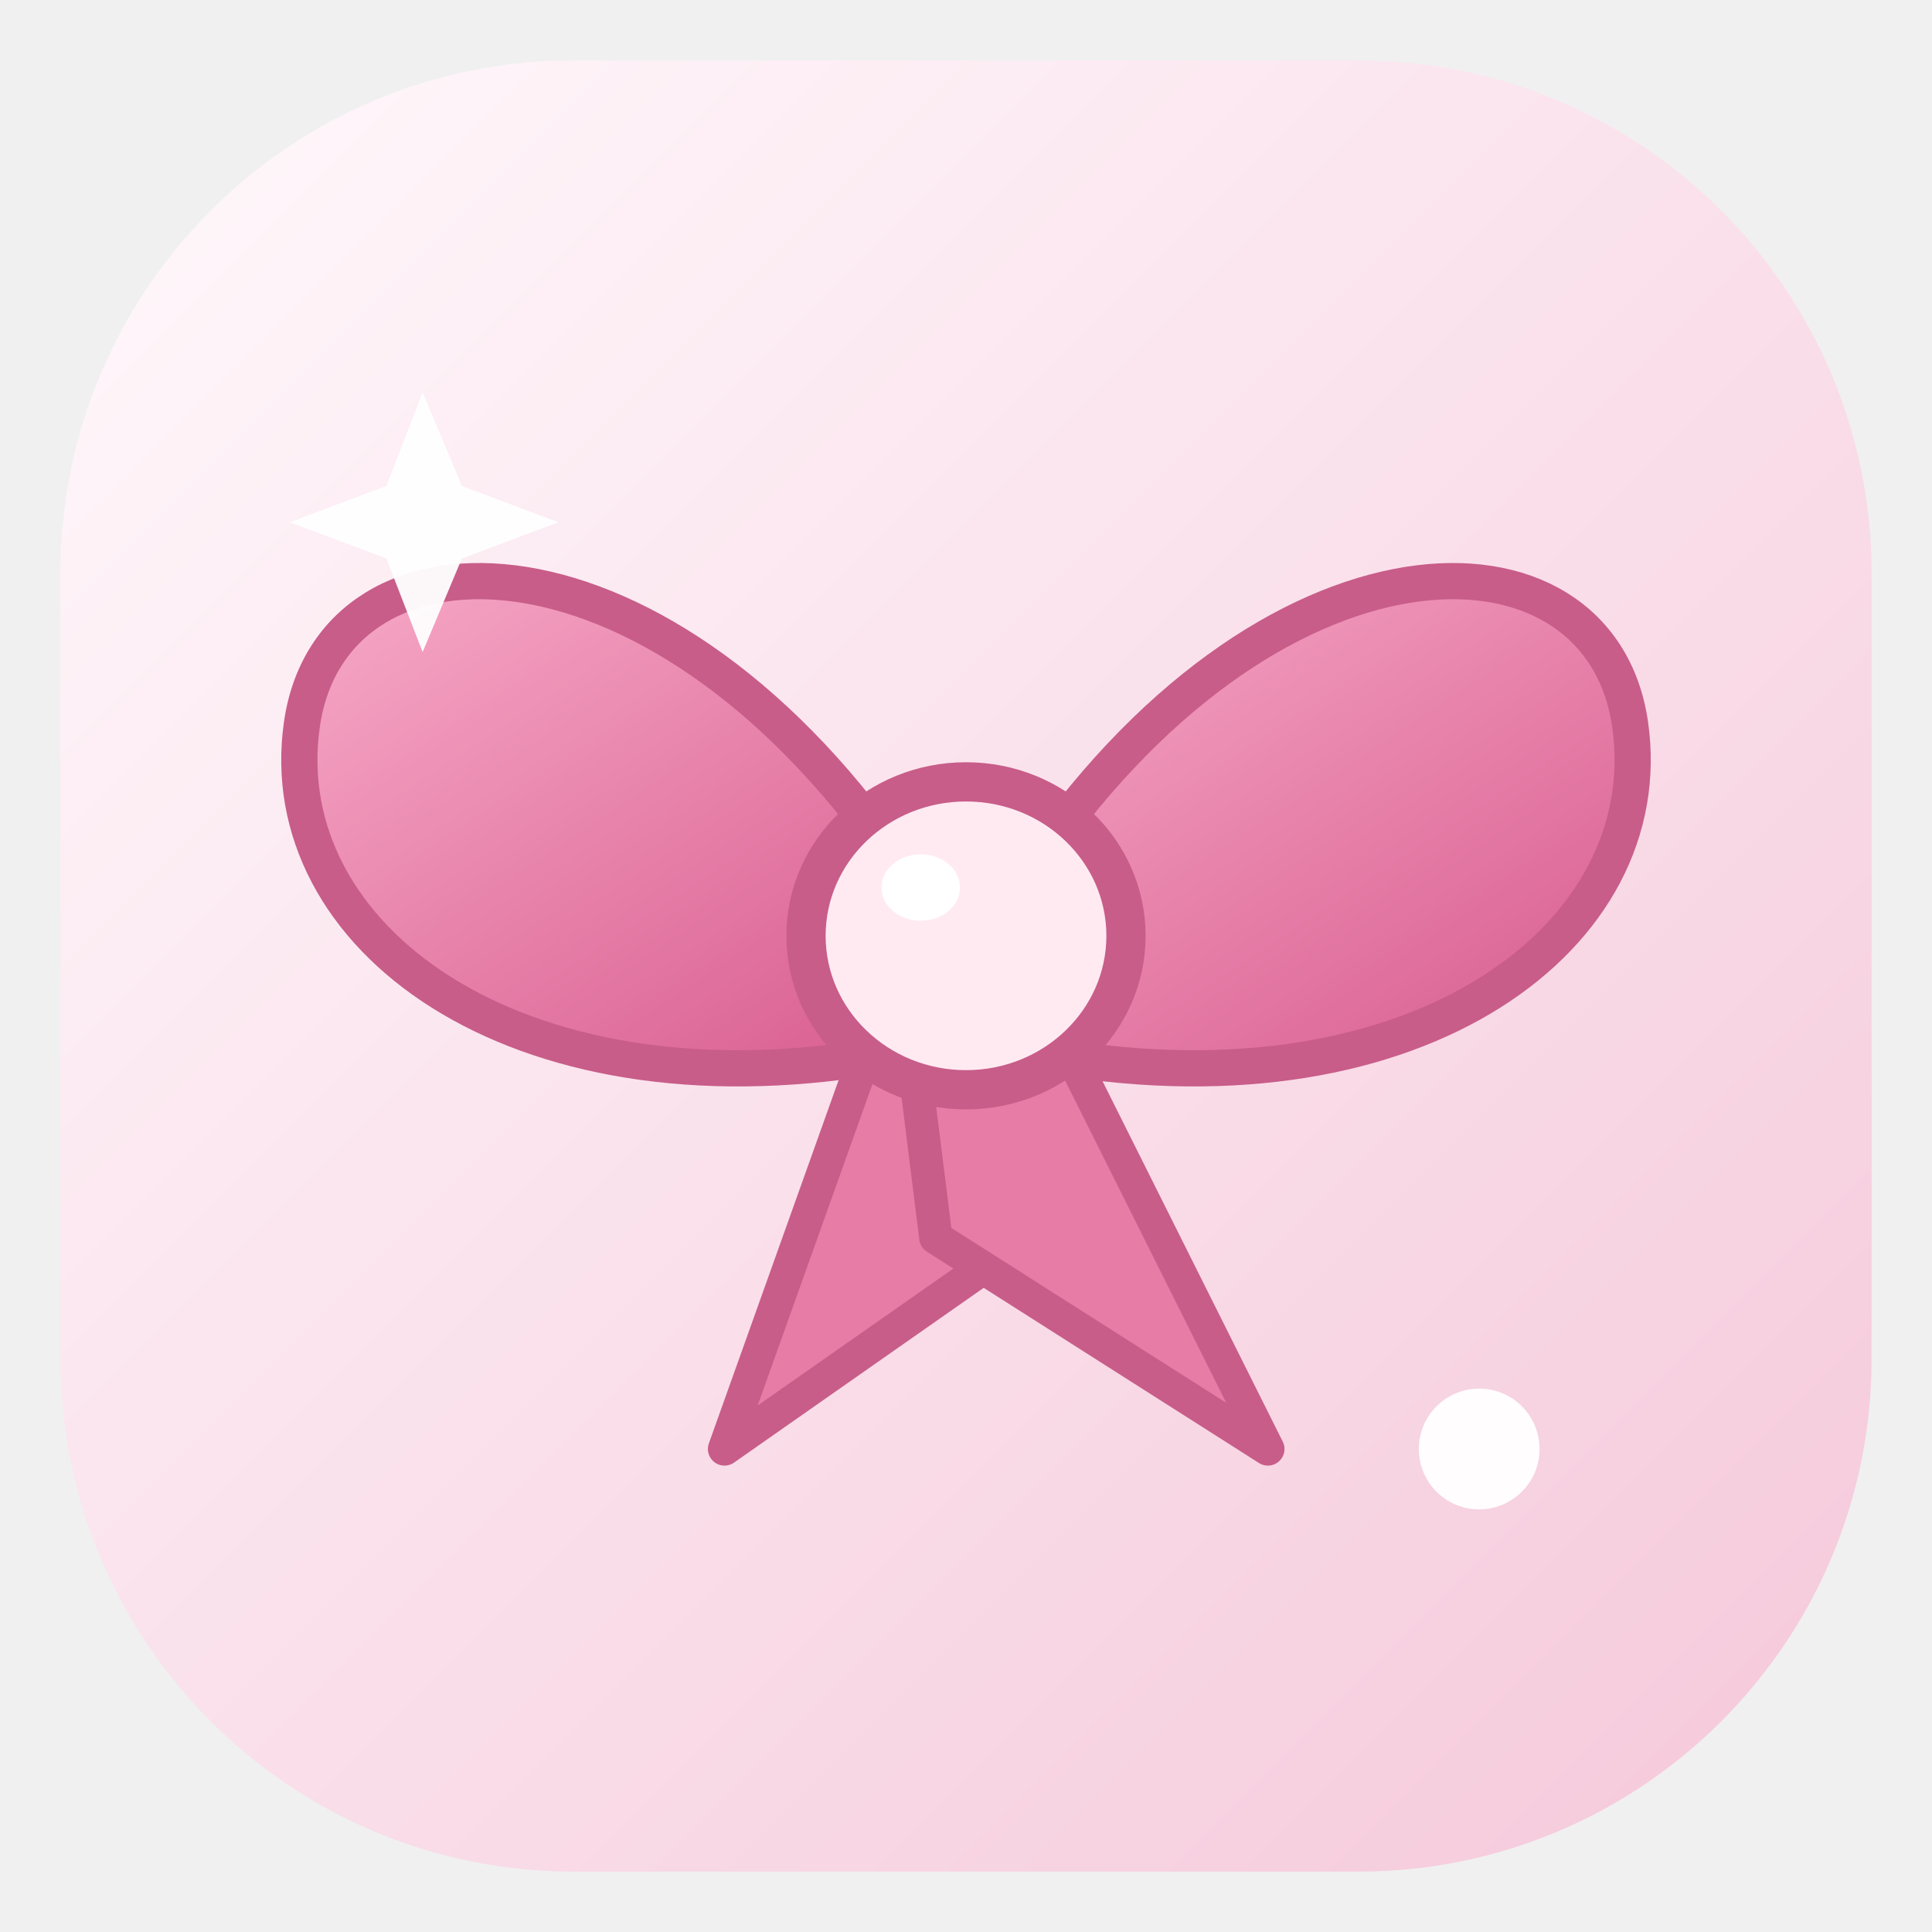
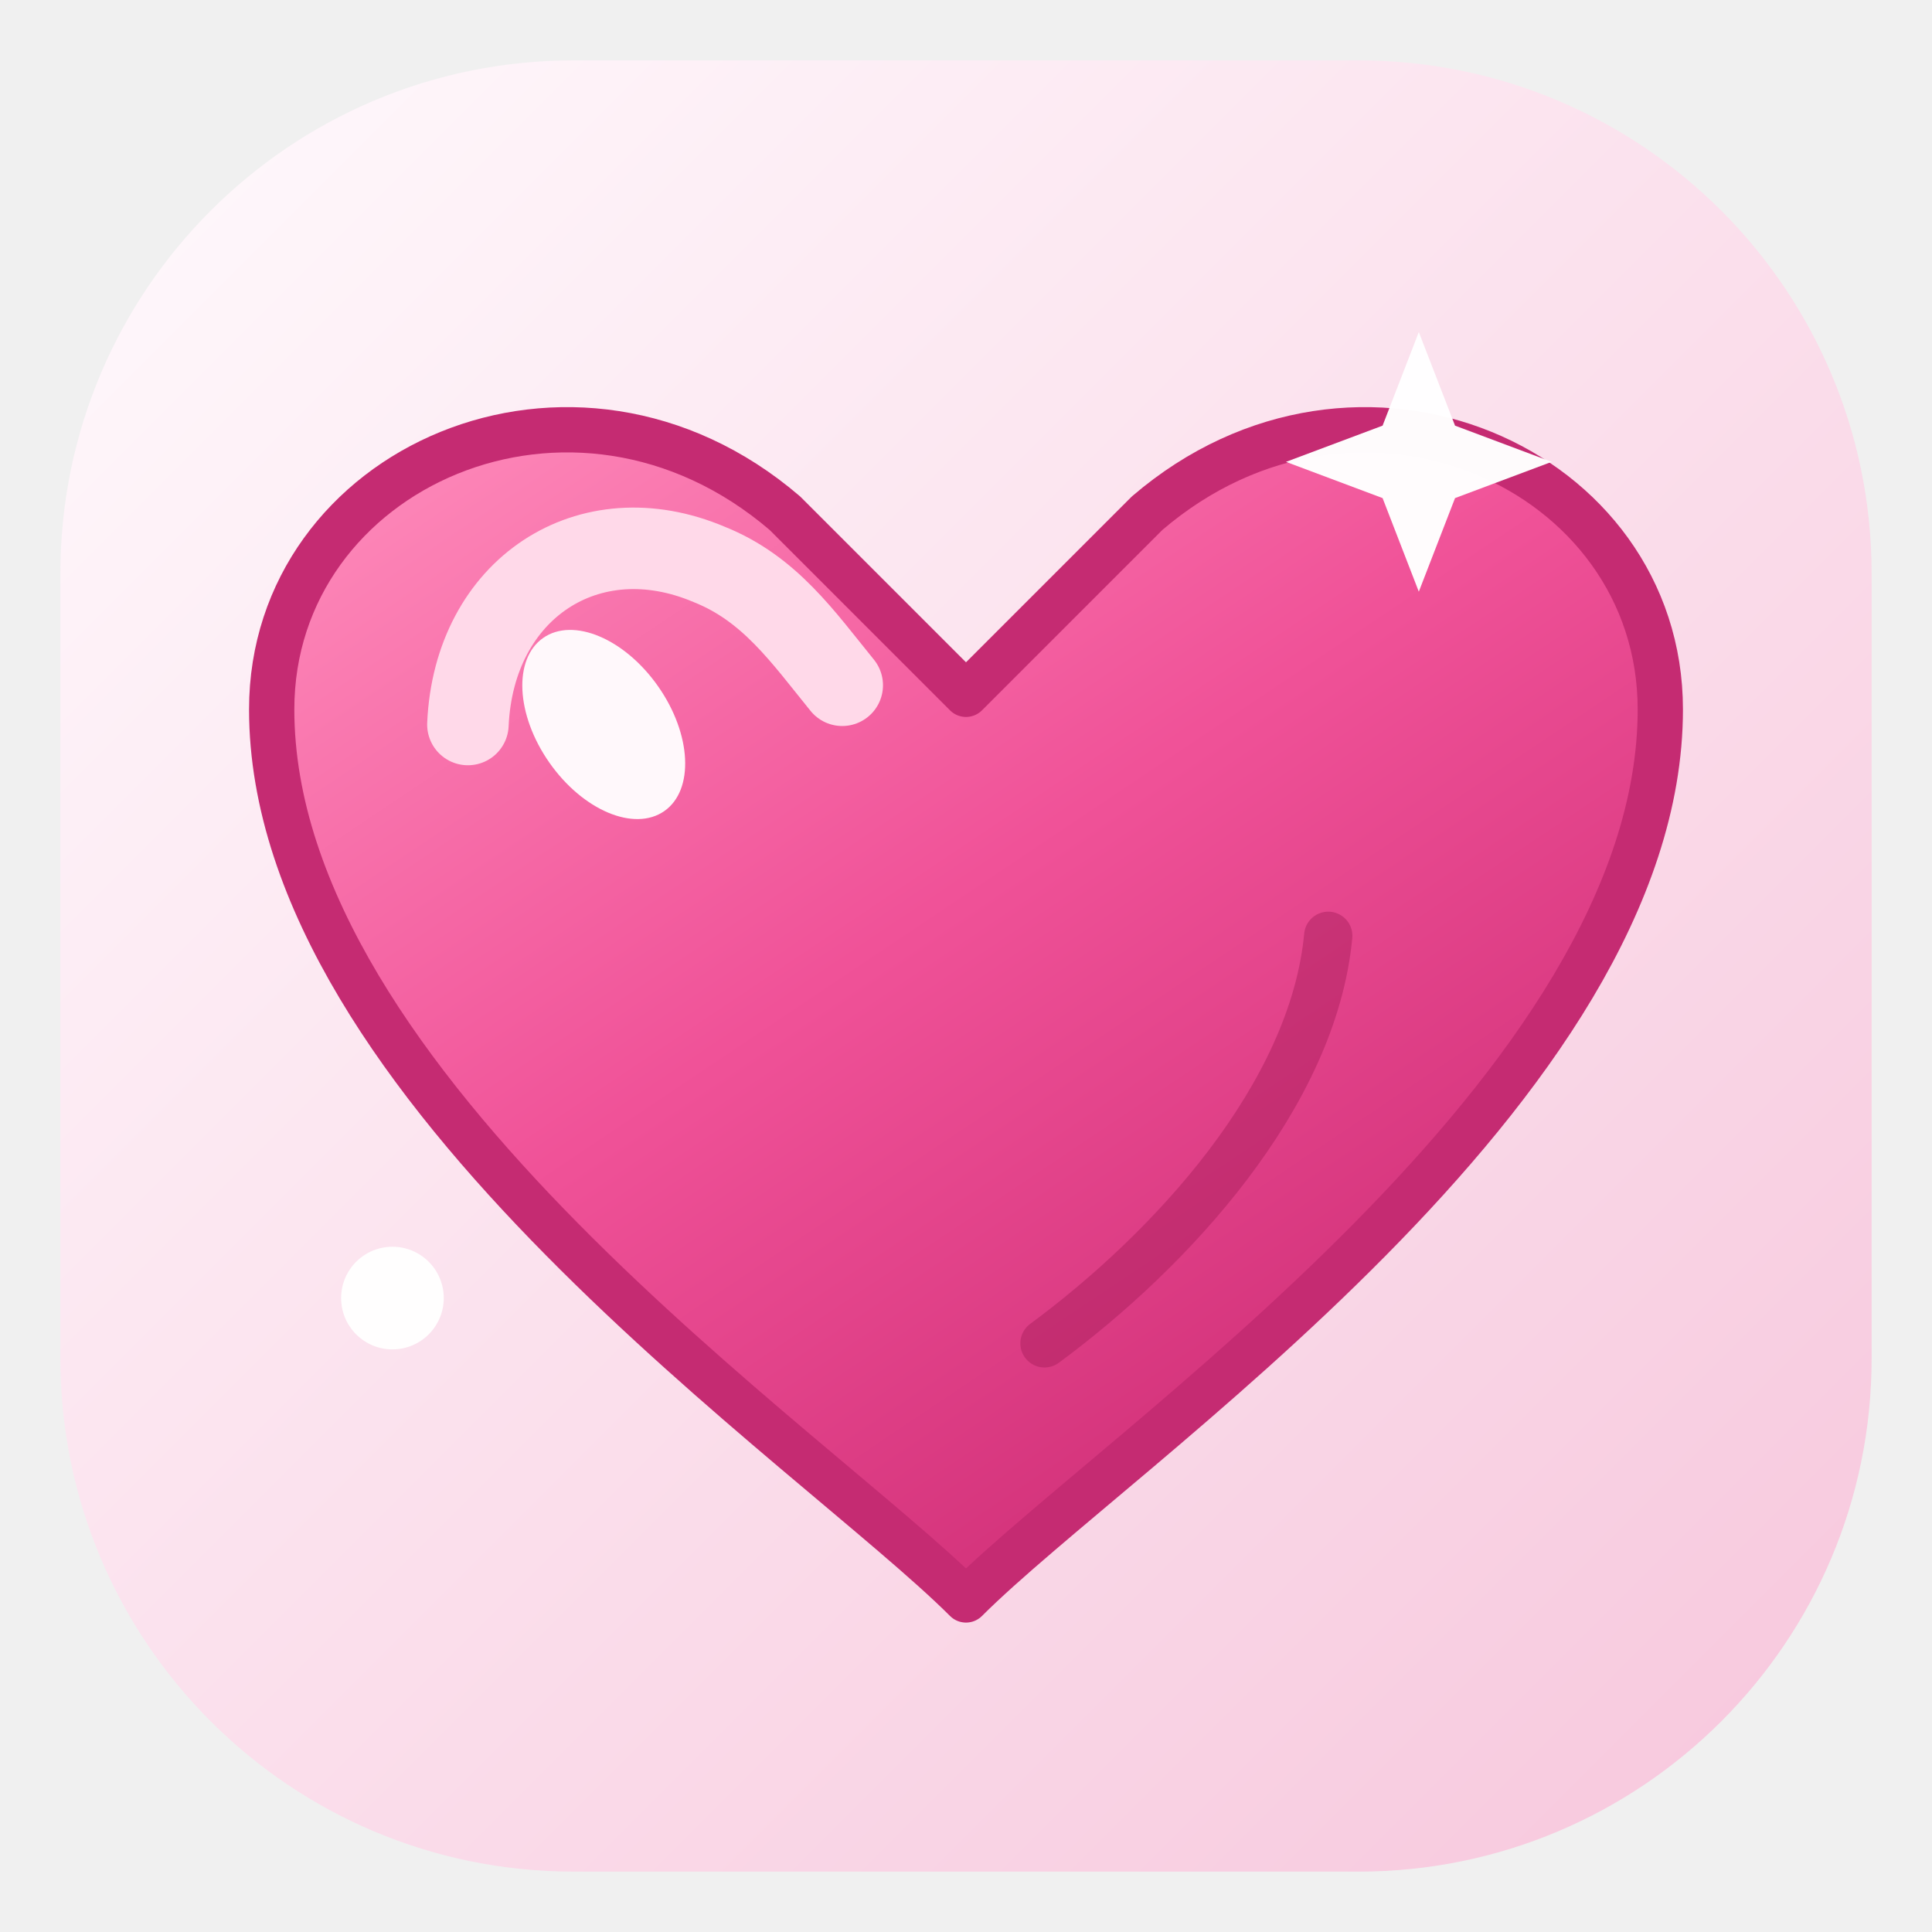
<svg xmlns="http://www.w3.org/2000/svg" viewBox="0 0 64 64">
  <defs>
    <linearGradient id="bg" x1="0" y1="0" x2="1" y2="1">
-       <stop offset="0" stop-color="#fff9fc" />
-       <stop offset="1" stop-color="#f5c8da" />
+       <stop offset="0" stop-color="#fffafd" />
+       <stop offset="1" stop-color="#f7c6dc" />
    </linearGradient>
-     <linearGradient id="bow" x1="0" y1="0" x2="0.9" y2="1">
-       <stop offset="0" stop-color="#f7a9c7" />
-       <stop offset="1" stop-color="#d95f91" />
+     <linearGradient id="heart" x1="0" y1="0" x2="0.8" y2="1">
+       <stop offset="0" stop-color="#ff8fbd" />
+       <stop offset=".48" stop-color="#f05298" />
+       <stop offset="1" stop-color="#c92770" />
    </linearGradient>
  </defs>
  <rect x="2" y="2" width="60" height="60" rx="17" fill="url(#bg)" />
-   <path d="M30 29C22 17 11 17 10 24c-1 7 7 13 19 11l3-2z" fill="url(#bow)" stroke="#c85d89" stroke-width="1.2" stroke-linejoin="round" />
-   <path d="M34 29c8-12 19-12 20-5 1 7-7 13-19 11l-3-2z" fill="url(#bow)" stroke="#c85d89" stroke-width="1.2" stroke-linejoin="round" />
-   <path d="M29 34l-5 14 10-7 1-8z" fill="#e77ca6" stroke="#c85d89" stroke-width="1.1" stroke-linejoin="round" />
-   <path d="M35 34l7 14-11-7-1-8z" fill="#e77ca6" stroke="#c85d89" stroke-width="1.1" stroke-linejoin="round" />
-   <ellipse cx="32" cy="31" rx="5.3" ry="5.1" fill="#ffeaf2" stroke="#c85d89" stroke-width="1.3" />
-   <ellipse cx="30.5" cy="29.4" rx="1.3" ry="1.1" fill="#fff" />
-   <path d="M14 13l1.3 3.1 3.2 1.2-3.2 1.2-1.3 3.1-1.2-3.1-3.2-1.2 3.2-1.2z" fill="#fff" opacity=".95" />
-   <circle cx="49" cy="48" r="2" fill="#fff" opacity=".95" />
+   <path d="M32 53C27 48 9 36 9 23.5 9 15.5 19 11 26 17l6 6 6-6c7-6 17-1.5 17 6.5C55 36 37 48 32 53Z" fill="url(#heart)" stroke="#c52b72" stroke-width="1.5" stroke-linejoin="round" />
+   <path d="M15.5 24c.2-4.5 4-7 8-5.3 2 .8 3.1 2.4 4.4 4" fill="none" stroke="#ffd9e9" stroke-width="2.7" stroke-linecap="round" />
+   <ellipse cx="20" cy="24" rx="2.2" ry="3.5" transform="rotate(-35 20 24)" fill="#fff" opacity=".95" />
+   <path d="M44 31c-.5 5.3-5.2 10.4-9.4 13.5" fill="none" stroke="#a91e5d" stroke-width="1.6" stroke-linecap="round" opacity=".48" />
+   <path d="M47 11l1.2 3.1 3.2 1.2-3.2 1.2L47 19.6l-1.2-3.1-3.2-1.2 3.2-1.2z" fill="#fff" opacity=".98" />
+   <circle cx="13" cy="43" r="1.7" fill="#fff" opacity=".95" />
</svg>
